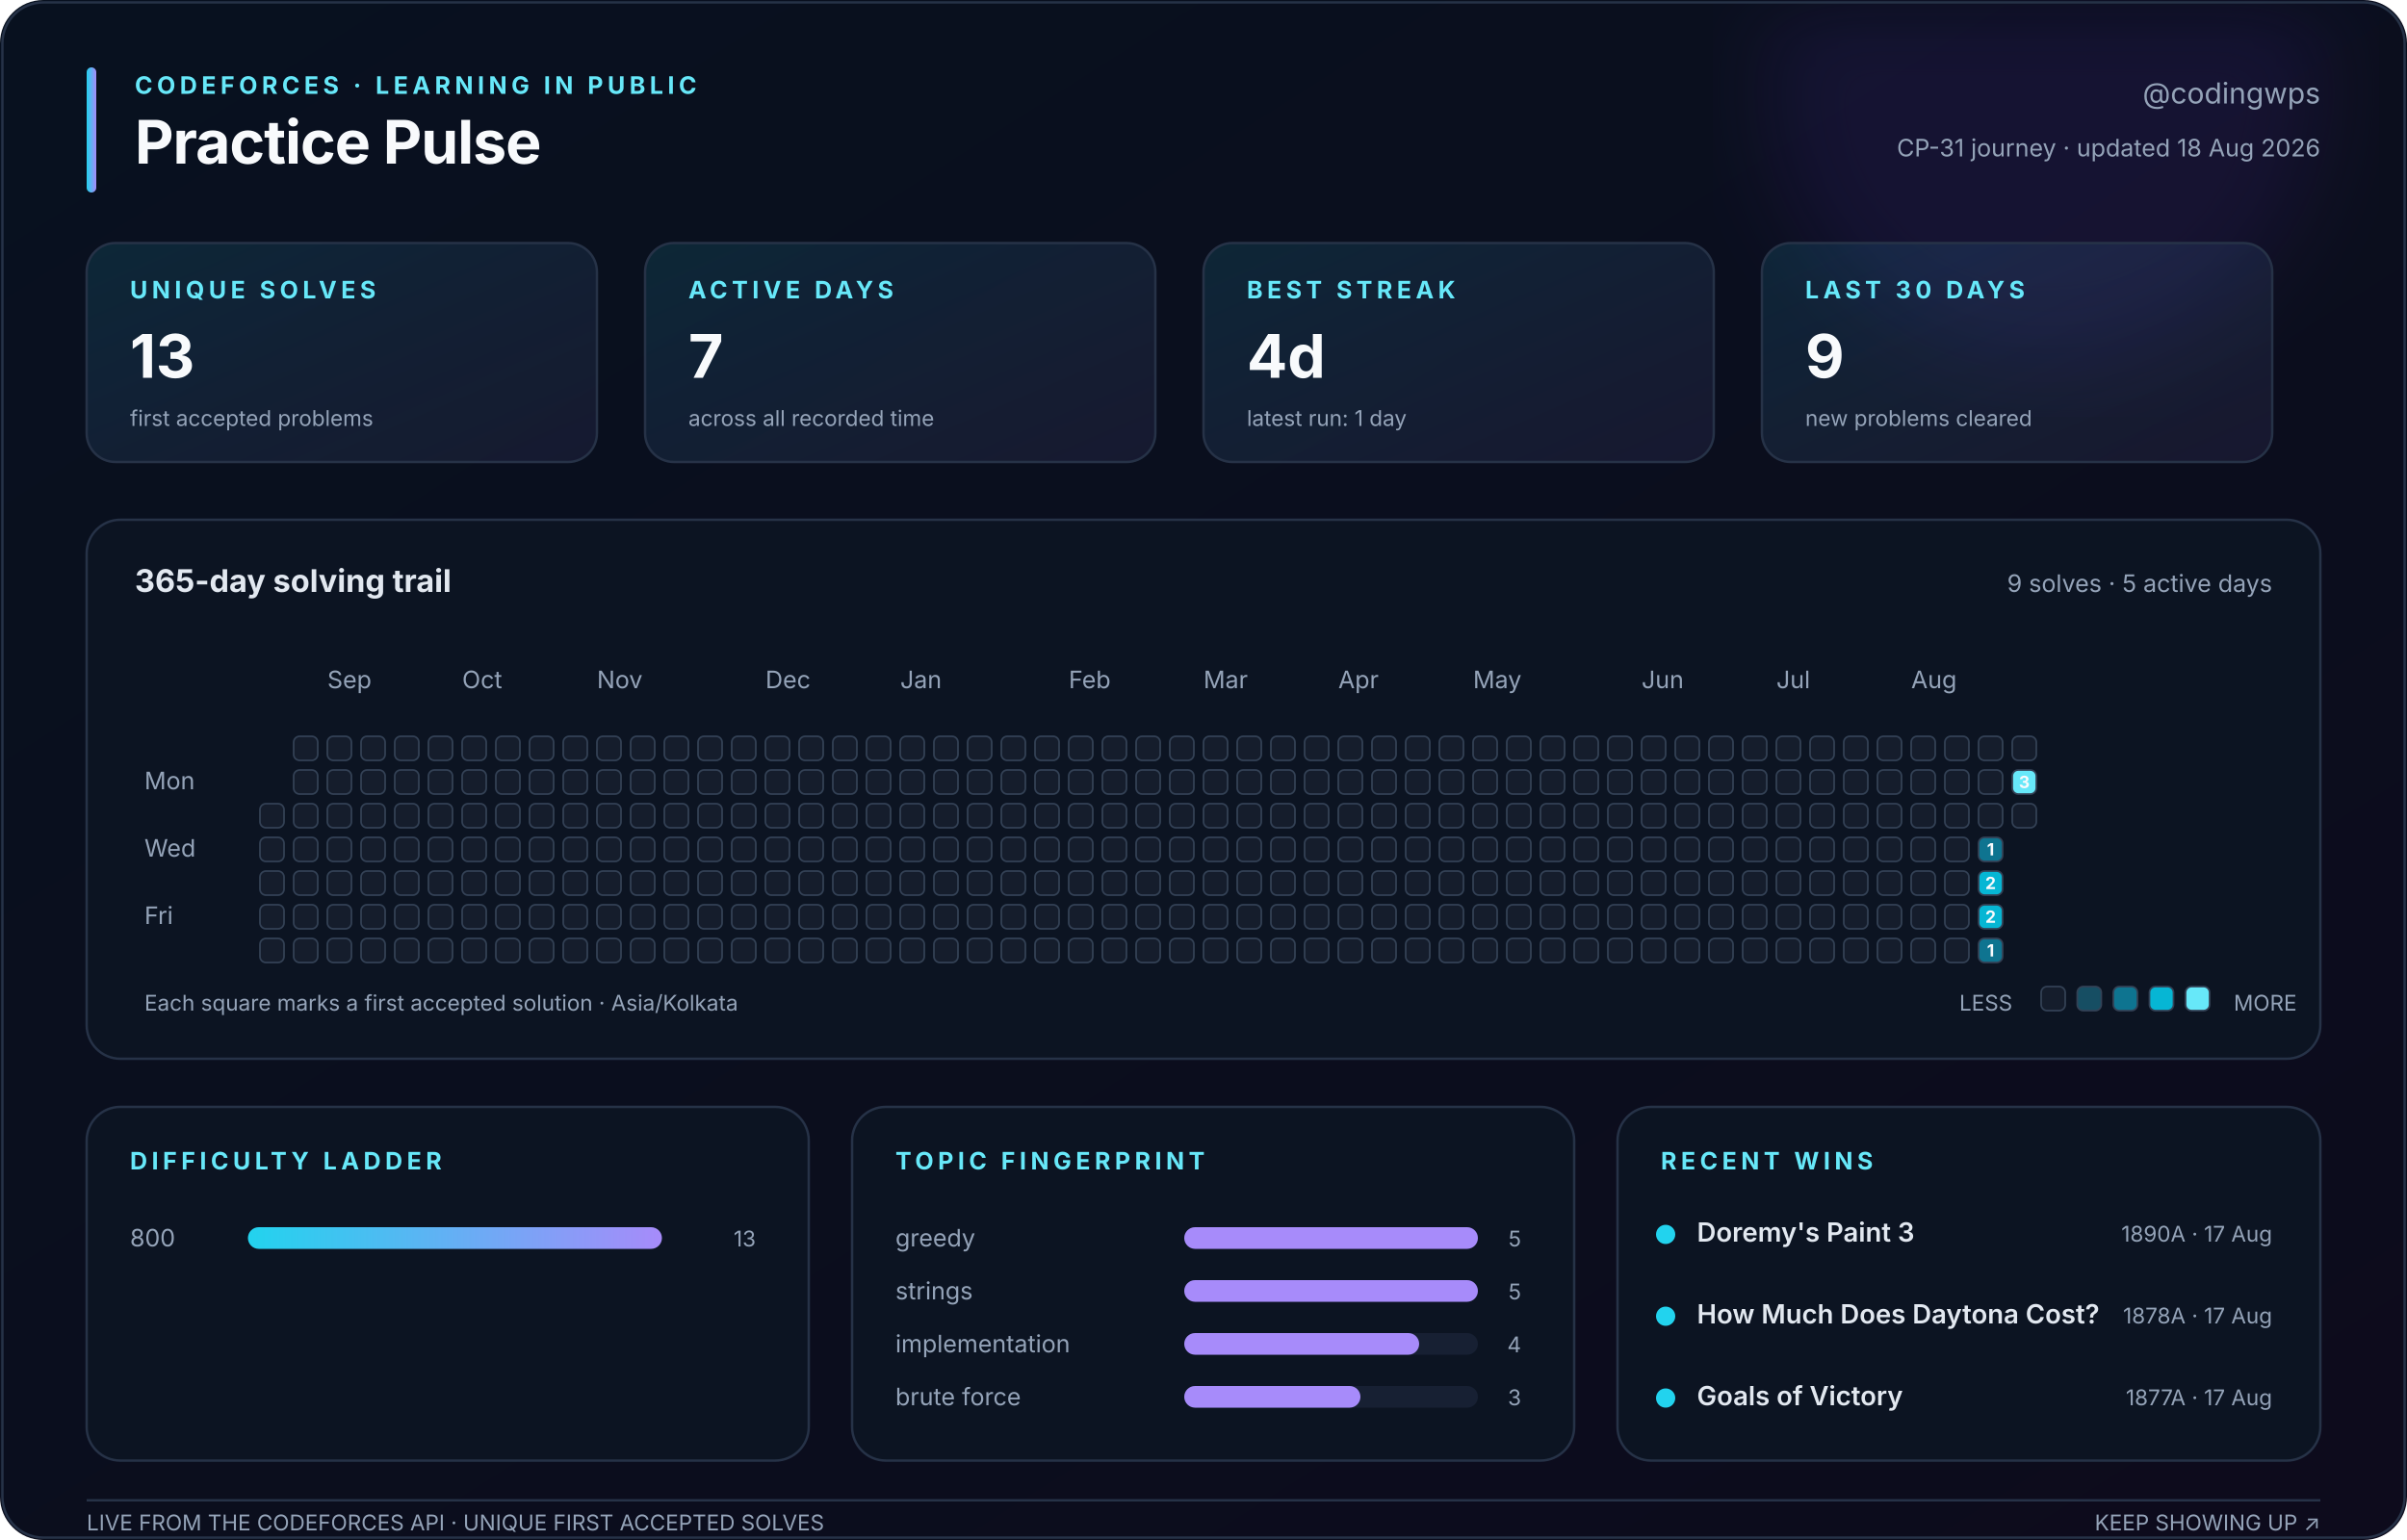
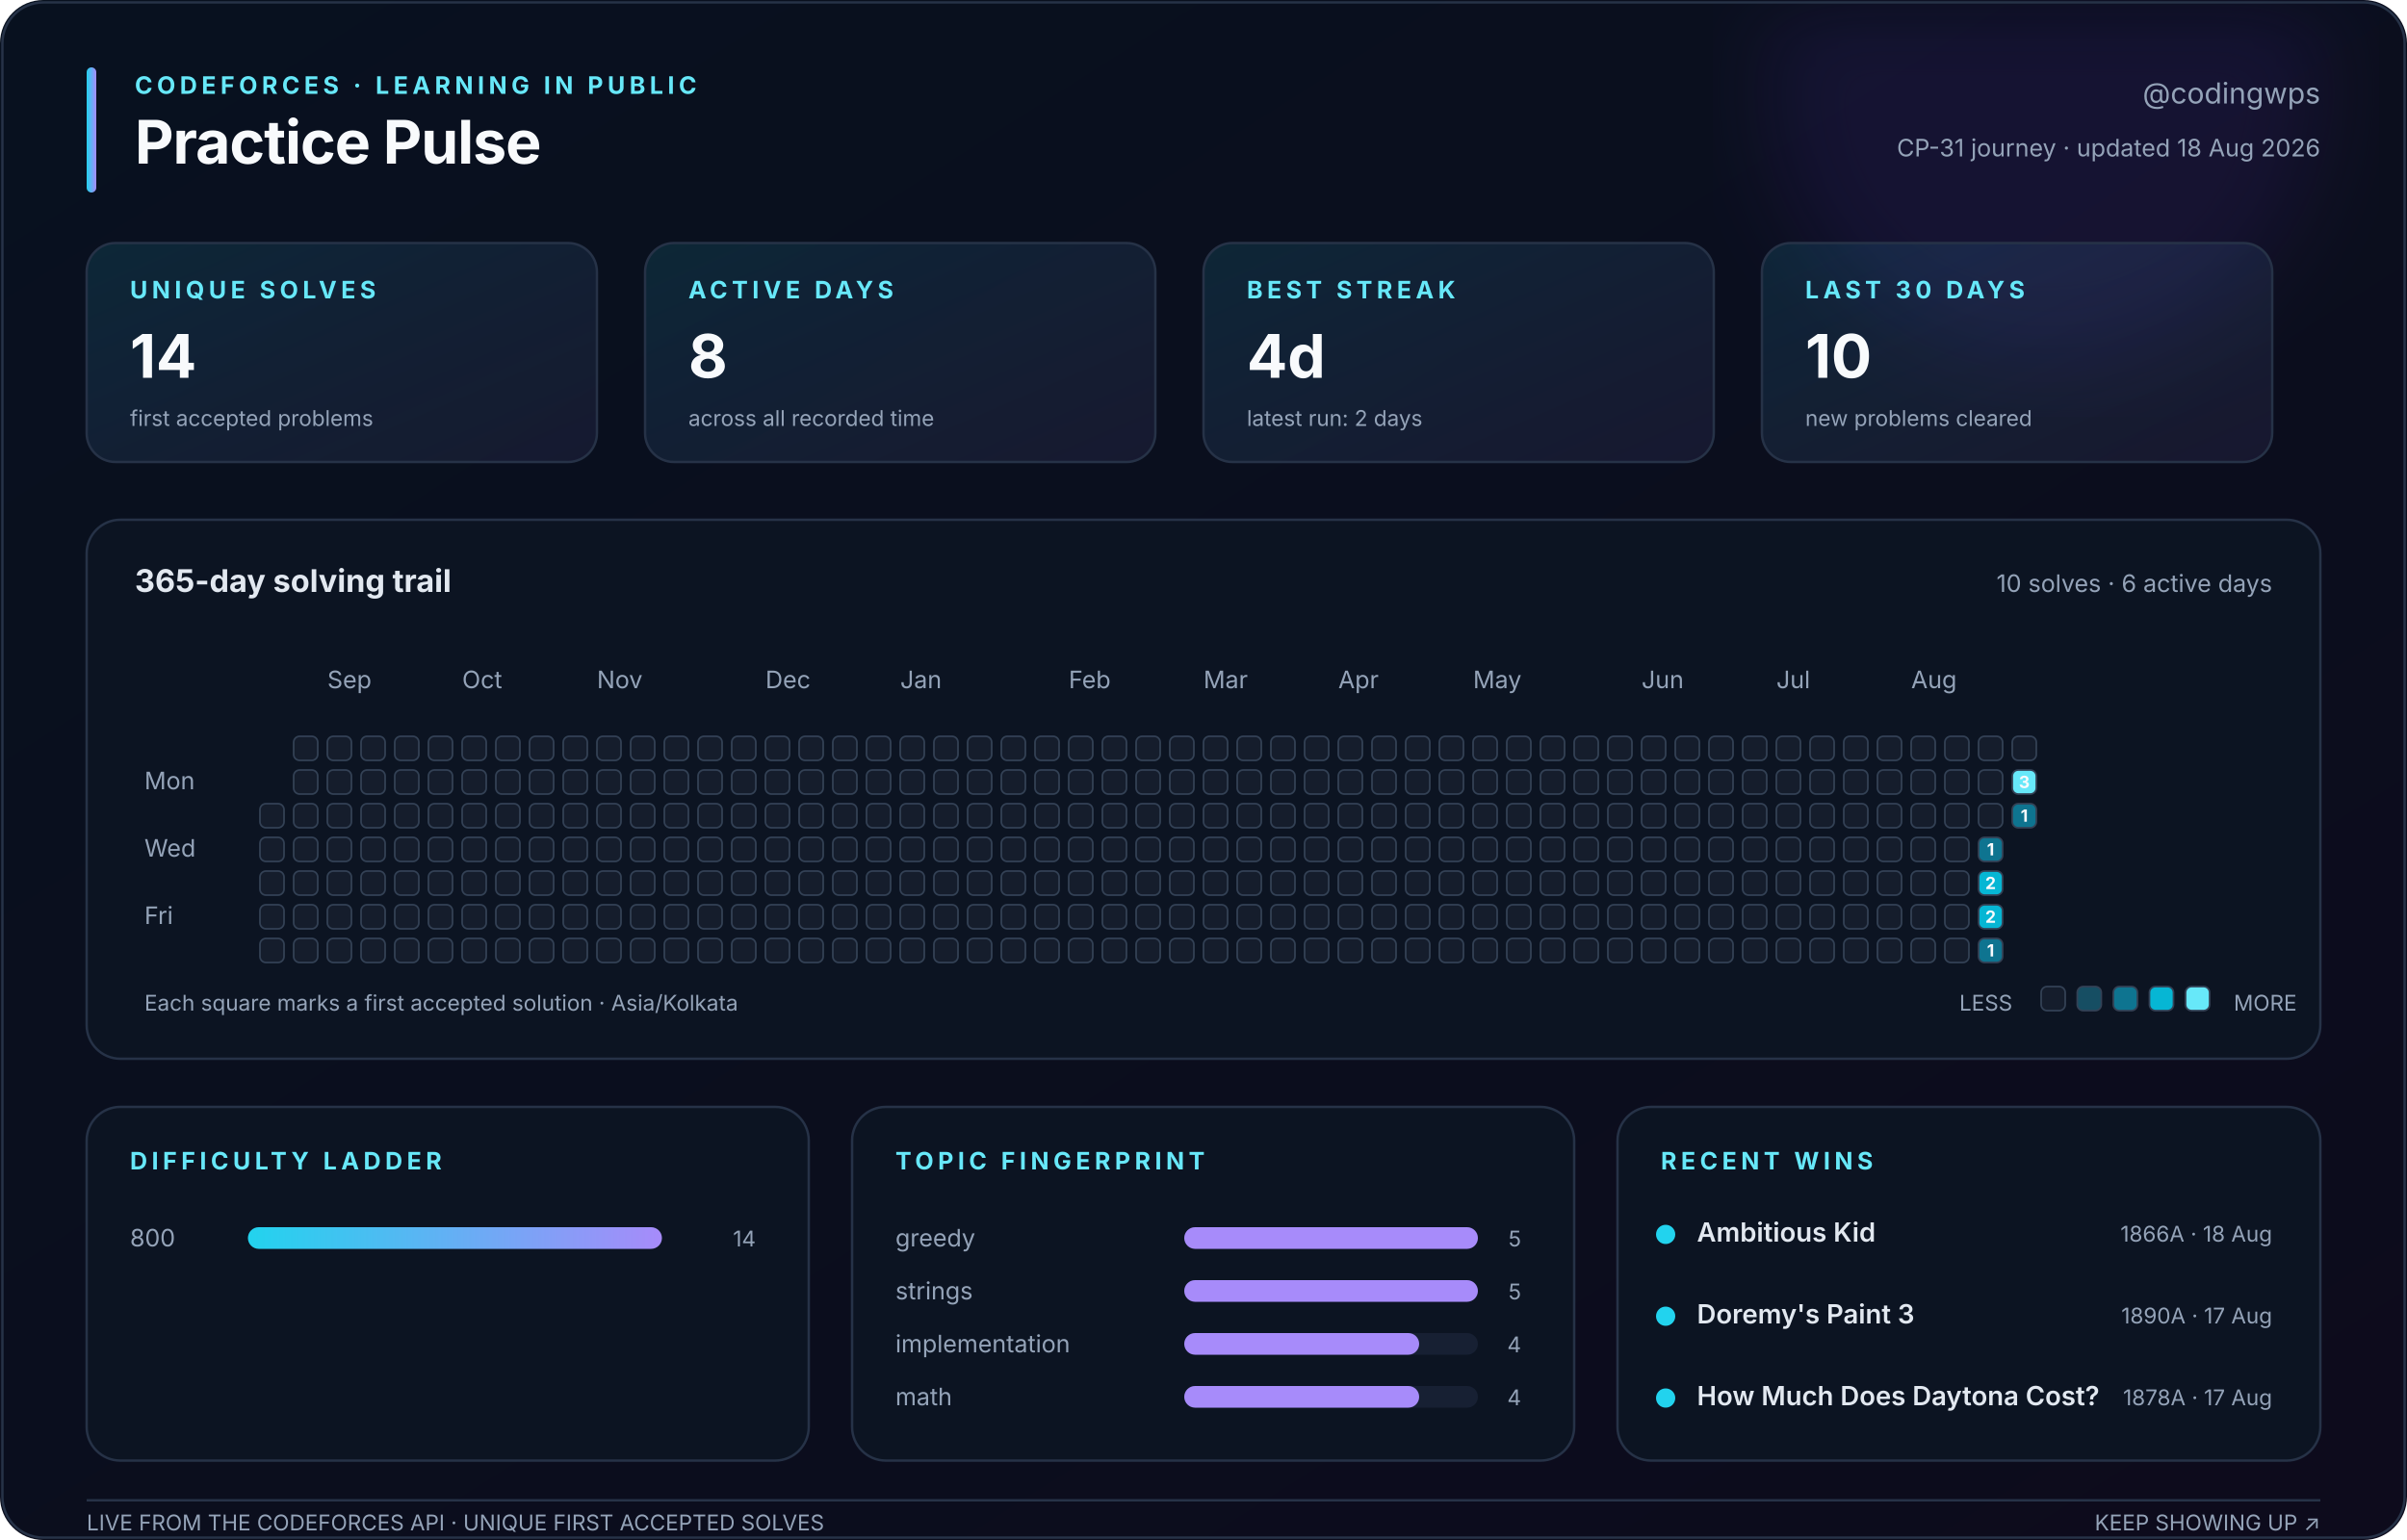
<svg xmlns="http://www.w3.org/2000/svg" width="1000" height="640" viewBox="0 0 1000 640" role="img" aria-labelledby="title description">
  <defs>
    <linearGradient id="canvas" x1="0" y1="0" x2="1" y2="1">
      <stop stop-color="#08111f" />
      <stop offset="1" stop-color="#0d0b1c" />
    </linearGradient>
    <linearGradient id="accent" x1="0" y1="0" x2="1" y2="0">
      <stop stop-color="#22d3ee" />
      <stop offset="1" stop-color="#a78bfa" />
    </linearGradient>
    <linearGradient id="soft" x1="0" y1="0" x2="1" y2="1">
      <stop stop-color="#22d3ee" stop-opacity=".12" />
      <stop offset="1" stop-color="#a78bfa" stop-opacity=".08" />
    </linearGradient>
    <filter id="glow">
      <feGaussianBlur stdDeviation="18" />
    </filter>
  </defs>
  <style>
    text { font-family: Inter, ui-sans-serif, -apple-system, BlinkMacSystemFont, 'Segoe UI', sans-serif; fill: #94a3b8; }
    .title { fill: #f8fafc; font-size: 25px; font-weight: 750; letter-spacing: -.4px; }
    .eyebrow { fill: #67e8f9; font-size: 10px; font-weight: 700; letter-spacing: 1.8px; }
    .subtitle { font-size: 12px; } .label { font-size: 10px; } .tiny { font-size: 9px; }
    .value { fill: #f8fafc; font-size: 25px; font-weight: 750; }
    .section { fill: #e2e8f0; font-size: 13px; font-weight: 650; }
    .strong { fill: #e2e8f0; font-size: 11px; font-weight: 600; }
    .panel { fill: #0c1422; stroke: #263247; stroke-width: 1; }
    .card { fill: url(#soft); stroke: #263247; stroke-width: 1; }
    .cell { stroke: #334155; stroke-width: .7; } .padding { fill: transparent; stroke: none; }
    .cell-count { fill: #f8fafc; font-size: 7px; font-weight: 750; pointer-events: none; }
  </style>
  <rect width="1000" height="640" rx="18" fill="url(#canvas)" />
  <circle cx="850" cy="35" r="115" fill="#7c3aed" opacity=".10" filter="url(#glow)" />
  <rect x="1" y="1" width="998" height="638" rx="17" fill="none" stroke="#263247" />
  <rect x="36" y="28" width="4" height="52" rx="2" fill="url(#accent)" />
  <text class="eyebrow" x="56" y="39">CODEFORCES · LEARNING IN PUBLIC</text>
  <text class="title" x="56" y="68">Practice Pulse</text>
  <text class="subtitle" x="964" y="43" text-anchor="end">@codingwps</text>
  <text class="label" x="964" y="65" text-anchor="end">CP-31 journey · updated 18 Aug 2026</text>
  <rect class="card" x="36" y="101" width="212" height="91" rx="12" />
  <text class="eyebrow" x="54" y="124">UNIQUE SOLVES</text>
-   <text class="value" x="54" y="157">13</text>
+   <text class="value" x="54" y="157">14</text>
  <text class="tiny" x="54" y="177">first accepted problems</text>
  <rect class="card" x="268" y="101" width="212" height="91" rx="12" />
  <text class="eyebrow" x="286" y="124">ACTIVE DAYS</text>
-   <text class="value" x="286" y="157">7</text>
+   <text class="value" x="286" y="157">8</text>
  <text class="tiny" x="286" y="177">across all recorded time</text>
  <rect class="card" x="500" y="101" width="212" height="91" rx="12" />
  <text class="eyebrow" x="518" y="124">BEST STREAK</text>
  <text class="value" x="518" y="157">4d</text>
-   <text class="tiny" x="518" y="177">latest run: 1 day</text>
+   <text class="tiny" x="518" y="177">latest run: 2 days</text>
  <rect class="card" x="732" y="101" width="212" height="91" rx="12" />
  <text class="eyebrow" x="750" y="124">LAST 30 DAYS</text>
-   <text class="value" x="750" y="157">9</text>
+   <text class="value" x="750" y="157">10</text>
  <text class="tiny" x="750" y="177">new problems cleared</text>
  <rect class="panel" x="36" y="216" width="928" height="224" rx="14" />
  <text class="section" x="56" y="246">365-day solving trail</text>
-   <text class="label" x="944" y="246" text-anchor="end">9 solves · 5 active days</text>
+   <text class="label" x="944" y="246" text-anchor="end">10 solves · 6 active days</text>
  <text class="label" x="136" y="286">Sep</text>
  <text class="label" x="192" y="286">Oct</text>
  <text class="label" x="248" y="286">Nov</text>
  <text class="label" x="318" y="286">Dec</text>
  <text class="label" x="374" y="286">Jan</text>
  <text class="label" x="444" y="286">Feb</text>
  <text class="label" x="500" y="286">Mar</text>
  <text class="label" x="556" y="286">Apr</text>
  <text class="label" x="612" y="286">May</text>
  <text class="label" x="682" y="286">Jun</text>
  <text class="label" x="738" y="286">Jul</text>
  <text class="label" x="794" y="286">Aug</text>
  <text class="label" x="60" y="328">Mon</text>
  <text class="label" x="60" y="356">Wed</text>
  <text class="label" x="60" y="384">Fri</text>
  <rect class="padding" x="108" y="306" width="10" height="10" rx="2.5" fill="#151d2c" />
  <rect class="padding" x="108" y="320" width="10" height="10" rx="2.5" fill="#151d2c" />
  <rect class="cell" x="108" y="334" width="10" height="10" rx="2.5" fill="#151d2c" />
  <rect class="cell" x="108" y="348" width="10" height="10" rx="2.5" fill="#151d2c" />
  <rect class="cell" x="108" y="362" width="10" height="10" rx="2.5" fill="#151d2c" />
  <rect class="cell" x="108" y="376" width="10" height="10" rx="2.5" fill="#151d2c" />
  <rect class="cell" x="108" y="390" width="10" height="10" rx="2.5" fill="#151d2c" />
  <rect class="cell" x="122" y="306" width="10" height="10" rx="2.5" fill="#151d2c" />
  <rect class="cell" x="122" y="320" width="10" height="10" rx="2.5" fill="#151d2c" />
  <rect class="cell" x="122" y="334" width="10" height="10" rx="2.5" fill="#151d2c" />
  <rect class="cell" x="122" y="348" width="10" height="10" rx="2.5" fill="#151d2c" />
  <rect class="cell" x="122" y="362" width="10" height="10" rx="2.5" fill="#151d2c" />
  <rect class="cell" x="122" y="376" width="10" height="10" rx="2.5" fill="#151d2c" />
  <rect class="cell" x="122" y="390" width="10" height="10" rx="2.5" fill="#151d2c" />
  <rect class="cell" x="136" y="306" width="10" height="10" rx="2.5" fill="#151d2c" />
  <rect class="cell" x="136" y="320" width="10" height="10" rx="2.5" fill="#151d2c" />
  <rect class="cell" x="136" y="334" width="10" height="10" rx="2.5" fill="#151d2c" />
  <rect class="cell" x="136" y="348" width="10" height="10" rx="2.5" fill="#151d2c" />
  <rect class="cell" x="136" y="362" width="10" height="10" rx="2.5" fill="#151d2c" />
  <rect class="cell" x="136" y="376" width="10" height="10" rx="2.5" fill="#151d2c" />
  <rect class="cell" x="136" y="390" width="10" height="10" rx="2.5" fill="#151d2c" />
  <rect class="cell" x="150" y="306" width="10" height="10" rx="2.5" fill="#151d2c" />
  <rect class="cell" x="150" y="320" width="10" height="10" rx="2.5" fill="#151d2c" />
  <rect class="cell" x="150" y="334" width="10" height="10" rx="2.5" fill="#151d2c" />
  <rect class="cell" x="150" y="348" width="10" height="10" rx="2.5" fill="#151d2c" />
  <rect class="cell" x="150" y="362" width="10" height="10" rx="2.5" fill="#151d2c" />
  <rect class="cell" x="150" y="376" width="10" height="10" rx="2.5" fill="#151d2c" />
  <rect class="cell" x="150" y="390" width="10" height="10" rx="2.5" fill="#151d2c" />
  <rect class="cell" x="164" y="306" width="10" height="10" rx="2.5" fill="#151d2c" />
  <rect class="cell" x="164" y="320" width="10" height="10" rx="2.5" fill="#151d2c" />
  <rect class="cell" x="164" y="334" width="10" height="10" rx="2.5" fill="#151d2c" />
  <rect class="cell" x="164" y="348" width="10" height="10" rx="2.5" fill="#151d2c" />
  <rect class="cell" x="164" y="362" width="10" height="10" rx="2.5" fill="#151d2c" />
  <rect class="cell" x="164" y="376" width="10" height="10" rx="2.5" fill="#151d2c" />
  <rect class="cell" x="164" y="390" width="10" height="10" rx="2.5" fill="#151d2c" />
  <rect class="cell" x="178" y="306" width="10" height="10" rx="2.5" fill="#151d2c" />
  <rect class="cell" x="178" y="320" width="10" height="10" rx="2.5" fill="#151d2c" />
  <rect class="cell" x="178" y="334" width="10" height="10" rx="2.5" fill="#151d2c" />
  <rect class="cell" x="178" y="348" width="10" height="10" rx="2.5" fill="#151d2c" />
  <rect class="cell" x="178" y="362" width="10" height="10" rx="2.5" fill="#151d2c" />
  <rect class="cell" x="178" y="376" width="10" height="10" rx="2.5" fill="#151d2c" />
  <rect class="cell" x="178" y="390" width="10" height="10" rx="2.5" fill="#151d2c" />
  <rect class="cell" x="192" y="306" width="10" height="10" rx="2.5" fill="#151d2c" />
  <rect class="cell" x="192" y="320" width="10" height="10" rx="2.5" fill="#151d2c" />
  <rect class="cell" x="192" y="334" width="10" height="10" rx="2.5" fill="#151d2c" />
  <rect class="cell" x="192" y="348" width="10" height="10" rx="2.5" fill="#151d2c" />
  <rect class="cell" x="192" y="362" width="10" height="10" rx="2.5" fill="#151d2c" />
  <rect class="cell" x="192" y="376" width="10" height="10" rx="2.5" fill="#151d2c" />
  <rect class="cell" x="192" y="390" width="10" height="10" rx="2.5" fill="#151d2c" />
  <rect class="cell" x="206" y="306" width="10" height="10" rx="2.5" fill="#151d2c" />
  <rect class="cell" x="206" y="320" width="10" height="10" rx="2.5" fill="#151d2c" />
  <rect class="cell" x="206" y="334" width="10" height="10" rx="2.5" fill="#151d2c" />
  <rect class="cell" x="206" y="348" width="10" height="10" rx="2.5" fill="#151d2c" />
  <rect class="cell" x="206" y="362" width="10" height="10" rx="2.5" fill="#151d2c" />
  <rect class="cell" x="206" y="376" width="10" height="10" rx="2.5" fill="#151d2c" />
  <rect class="cell" x="206" y="390" width="10" height="10" rx="2.5" fill="#151d2c" />
  <rect class="cell" x="220" y="306" width="10" height="10" rx="2.5" fill="#151d2c" />
  <rect class="cell" x="220" y="320" width="10" height="10" rx="2.5" fill="#151d2c" />
  <rect class="cell" x="220" y="334" width="10" height="10" rx="2.5" fill="#151d2c" />
  <rect class="cell" x="220" y="348" width="10" height="10" rx="2.5" fill="#151d2c" />
  <rect class="cell" x="220" y="362" width="10" height="10" rx="2.5" fill="#151d2c" />
  <rect class="cell" x="220" y="376" width="10" height="10" rx="2.5" fill="#151d2c" />
  <rect class="cell" x="220" y="390" width="10" height="10" rx="2.5" fill="#151d2c" />
  <rect class="cell" x="234" y="306" width="10" height="10" rx="2.5" fill="#151d2c" />
  <rect class="cell" x="234" y="320" width="10" height="10" rx="2.5" fill="#151d2c" />
  <rect class="cell" x="234" y="334" width="10" height="10" rx="2.5" fill="#151d2c" />
  <rect class="cell" x="234" y="348" width="10" height="10" rx="2.5" fill="#151d2c" />
  <rect class="cell" x="234" y="362" width="10" height="10" rx="2.5" fill="#151d2c" />
  <rect class="cell" x="234" y="376" width="10" height="10" rx="2.5" fill="#151d2c" />
  <rect class="cell" x="234" y="390" width="10" height="10" rx="2.5" fill="#151d2c" />
  <rect class="cell" x="248" y="306" width="10" height="10" rx="2.5" fill="#151d2c" />
  <rect class="cell" x="248" y="320" width="10" height="10" rx="2.5" fill="#151d2c" />
  <rect class="cell" x="248" y="334" width="10" height="10" rx="2.5" fill="#151d2c" />
  <rect class="cell" x="248" y="348" width="10" height="10" rx="2.5" fill="#151d2c" />
  <rect class="cell" x="248" y="362" width="10" height="10" rx="2.5" fill="#151d2c" />
  <rect class="cell" x="248" y="376" width="10" height="10" rx="2.5" fill="#151d2c" />
  <rect class="cell" x="248" y="390" width="10" height="10" rx="2.5" fill="#151d2c" />
  <rect class="cell" x="262" y="306" width="10" height="10" rx="2.5" fill="#151d2c" />
  <rect class="cell" x="262" y="320" width="10" height="10" rx="2.5" fill="#151d2c" />
  <rect class="cell" x="262" y="334" width="10" height="10" rx="2.5" fill="#151d2c" />
  <rect class="cell" x="262" y="348" width="10" height="10" rx="2.5" fill="#151d2c" />
  <rect class="cell" x="262" y="362" width="10" height="10" rx="2.5" fill="#151d2c" />
  <rect class="cell" x="262" y="376" width="10" height="10" rx="2.5" fill="#151d2c" />
  <rect class="cell" x="262" y="390" width="10" height="10" rx="2.5" fill="#151d2c" />
  <rect class="cell" x="276" y="306" width="10" height="10" rx="2.5" fill="#151d2c" />
  <rect class="cell" x="276" y="320" width="10" height="10" rx="2.5" fill="#151d2c" />
  <rect class="cell" x="276" y="334" width="10" height="10" rx="2.5" fill="#151d2c" />
  <rect class="cell" x="276" y="348" width="10" height="10" rx="2.5" fill="#151d2c" />
  <rect class="cell" x="276" y="362" width="10" height="10" rx="2.5" fill="#151d2c" />
  <rect class="cell" x="276" y="376" width="10" height="10" rx="2.5" fill="#151d2c" />
  <rect class="cell" x="276" y="390" width="10" height="10" rx="2.5" fill="#151d2c" />
  <rect class="cell" x="290" y="306" width="10" height="10" rx="2.5" fill="#151d2c" />
  <rect class="cell" x="290" y="320" width="10" height="10" rx="2.5" fill="#151d2c" />
  <rect class="cell" x="290" y="334" width="10" height="10" rx="2.5" fill="#151d2c" />
  <rect class="cell" x="290" y="348" width="10" height="10" rx="2.5" fill="#151d2c" />
  <rect class="cell" x="290" y="362" width="10" height="10" rx="2.5" fill="#151d2c" />
  <rect class="cell" x="290" y="376" width="10" height="10" rx="2.5" fill="#151d2c" />
  <rect class="cell" x="290" y="390" width="10" height="10" rx="2.5" fill="#151d2c" />
  <rect class="cell" x="304" y="306" width="10" height="10" rx="2.5" fill="#151d2c" />
  <rect class="cell" x="304" y="320" width="10" height="10" rx="2.5" fill="#151d2c" />
  <rect class="cell" x="304" y="334" width="10" height="10" rx="2.5" fill="#151d2c" />
  <rect class="cell" x="304" y="348" width="10" height="10" rx="2.5" fill="#151d2c" />
  <rect class="cell" x="304" y="362" width="10" height="10" rx="2.5" fill="#151d2c" />
  <rect class="cell" x="304" y="376" width="10" height="10" rx="2.5" fill="#151d2c" />
  <rect class="cell" x="304" y="390" width="10" height="10" rx="2.5" fill="#151d2c" />
  <rect class="cell" x="318" y="306" width="10" height="10" rx="2.5" fill="#151d2c" />
  <rect class="cell" x="318" y="320" width="10" height="10" rx="2.5" fill="#151d2c" />
  <rect class="cell" x="318" y="334" width="10" height="10" rx="2.5" fill="#151d2c" />
  <rect class="cell" x="318" y="348" width="10" height="10" rx="2.5" fill="#151d2c" />
  <rect class="cell" x="318" y="362" width="10" height="10" rx="2.5" fill="#151d2c" />
  <rect class="cell" x="318" y="376" width="10" height="10" rx="2.5" fill="#151d2c" />
  <rect class="cell" x="318" y="390" width="10" height="10" rx="2.5" fill="#151d2c" />
  <rect class="cell" x="332" y="306" width="10" height="10" rx="2.5" fill="#151d2c" />
  <rect class="cell" x="332" y="320" width="10" height="10" rx="2.5" fill="#151d2c" />
  <rect class="cell" x="332" y="334" width="10" height="10" rx="2.5" fill="#151d2c" />
  <rect class="cell" x="332" y="348" width="10" height="10" rx="2.5" fill="#151d2c" />
  <rect class="cell" x="332" y="362" width="10" height="10" rx="2.5" fill="#151d2c" />
  <rect class="cell" x="332" y="376" width="10" height="10" rx="2.5" fill="#151d2c" />
  <rect class="cell" x="332" y="390" width="10" height="10" rx="2.5" fill="#151d2c" />
  <rect class="cell" x="346" y="306" width="10" height="10" rx="2.5" fill="#151d2c" />
  <rect class="cell" x="346" y="320" width="10" height="10" rx="2.5" fill="#151d2c" />
  <rect class="cell" x="346" y="334" width="10" height="10" rx="2.5" fill="#151d2c" />
  <rect class="cell" x="346" y="348" width="10" height="10" rx="2.5" fill="#151d2c" />
  <rect class="cell" x="346" y="362" width="10" height="10" rx="2.5" fill="#151d2c" />
  <rect class="cell" x="346" y="376" width="10" height="10" rx="2.5" fill="#151d2c" />
  <rect class="cell" x="346" y="390" width="10" height="10" rx="2.5" fill="#151d2c" />
  <rect class="cell" x="360" y="306" width="10" height="10" rx="2.5" fill="#151d2c" />
  <rect class="cell" x="360" y="320" width="10" height="10" rx="2.5" fill="#151d2c" />
  <rect class="cell" x="360" y="334" width="10" height="10" rx="2.5" fill="#151d2c" />
  <rect class="cell" x="360" y="348" width="10" height="10" rx="2.5" fill="#151d2c" />
  <rect class="cell" x="360" y="362" width="10" height="10" rx="2.5" fill="#151d2c" />
  <rect class="cell" x="360" y="376" width="10" height="10" rx="2.5" fill="#151d2c" />
  <rect class="cell" x="360" y="390" width="10" height="10" rx="2.5" fill="#151d2c" />
  <rect class="cell" x="374" y="306" width="10" height="10" rx="2.5" fill="#151d2c" />
  <rect class="cell" x="374" y="320" width="10" height="10" rx="2.5" fill="#151d2c" />
  <rect class="cell" x="374" y="334" width="10" height="10" rx="2.5" fill="#151d2c" />
  <rect class="cell" x="374" y="348" width="10" height="10" rx="2.5" fill="#151d2c" />
  <rect class="cell" x="374" y="362" width="10" height="10" rx="2.5" fill="#151d2c" />
  <rect class="cell" x="374" y="376" width="10" height="10" rx="2.5" fill="#151d2c" />
  <rect class="cell" x="374" y="390" width="10" height="10" rx="2.5" fill="#151d2c" />
  <rect class="cell" x="388" y="306" width="10" height="10" rx="2.5" fill="#151d2c" />
  <rect class="cell" x="388" y="320" width="10" height="10" rx="2.5" fill="#151d2c" />
  <rect class="cell" x="388" y="334" width="10" height="10" rx="2.5" fill="#151d2c" />
  <rect class="cell" x="388" y="348" width="10" height="10" rx="2.5" fill="#151d2c" />
  <rect class="cell" x="388" y="362" width="10" height="10" rx="2.5" fill="#151d2c" />
  <rect class="cell" x="388" y="376" width="10" height="10" rx="2.5" fill="#151d2c" />
  <rect class="cell" x="388" y="390" width="10" height="10" rx="2.5" fill="#151d2c" />
  <rect class="cell" x="402" y="306" width="10" height="10" rx="2.5" fill="#151d2c" />
  <rect class="cell" x="402" y="320" width="10" height="10" rx="2.5" fill="#151d2c" />
  <rect class="cell" x="402" y="334" width="10" height="10" rx="2.5" fill="#151d2c" />
  <rect class="cell" x="402" y="348" width="10" height="10" rx="2.5" fill="#151d2c" />
  <rect class="cell" x="402" y="362" width="10" height="10" rx="2.5" fill="#151d2c" />
  <rect class="cell" x="402" y="376" width="10" height="10" rx="2.5" fill="#151d2c" />
  <rect class="cell" x="402" y="390" width="10" height="10" rx="2.5" fill="#151d2c" />
  <rect class="cell" x="416" y="306" width="10" height="10" rx="2.5" fill="#151d2c" />
  <rect class="cell" x="416" y="320" width="10" height="10" rx="2.5" fill="#151d2c" />
  <rect class="cell" x="416" y="334" width="10" height="10" rx="2.5" fill="#151d2c" />
  <rect class="cell" x="416" y="348" width="10" height="10" rx="2.5" fill="#151d2c" />
  <rect class="cell" x="416" y="362" width="10" height="10" rx="2.5" fill="#151d2c" />
  <rect class="cell" x="416" y="376" width="10" height="10" rx="2.5" fill="#151d2c" />
  <rect class="cell" x="416" y="390" width="10" height="10" rx="2.5" fill="#151d2c" />
  <rect class="cell" x="430" y="306" width="10" height="10" rx="2.5" fill="#151d2c" />
  <rect class="cell" x="430" y="320" width="10" height="10" rx="2.5" fill="#151d2c" />
  <rect class="cell" x="430" y="334" width="10" height="10" rx="2.5" fill="#151d2c" />
  <rect class="cell" x="430" y="348" width="10" height="10" rx="2.5" fill="#151d2c" />
  <rect class="cell" x="430" y="362" width="10" height="10" rx="2.5" fill="#151d2c" />
  <rect class="cell" x="430" y="376" width="10" height="10" rx="2.5" fill="#151d2c" />
  <rect class="cell" x="430" y="390" width="10" height="10" rx="2.5" fill="#151d2c" />
  <rect class="cell" x="444" y="306" width="10" height="10" rx="2.5" fill="#151d2c" />
  <rect class="cell" x="444" y="320" width="10" height="10" rx="2.5" fill="#151d2c" />
  <rect class="cell" x="444" y="334" width="10" height="10" rx="2.5" fill="#151d2c" />
  <rect class="cell" x="444" y="348" width="10" height="10" rx="2.5" fill="#151d2c" />
  <rect class="cell" x="444" y="362" width="10" height="10" rx="2.5" fill="#151d2c" />
  <rect class="cell" x="444" y="376" width="10" height="10" rx="2.5" fill="#151d2c" />
  <rect class="cell" x="444" y="390" width="10" height="10" rx="2.5" fill="#151d2c" />
  <rect class="cell" x="458" y="306" width="10" height="10" rx="2.5" fill="#151d2c" />
  <rect class="cell" x="458" y="320" width="10" height="10" rx="2.5" fill="#151d2c" />
  <rect class="cell" x="458" y="334" width="10" height="10" rx="2.5" fill="#151d2c" />
  <rect class="cell" x="458" y="348" width="10" height="10" rx="2.5" fill="#151d2c" />
  <rect class="cell" x="458" y="362" width="10" height="10" rx="2.5" fill="#151d2c" />
  <rect class="cell" x="458" y="376" width="10" height="10" rx="2.5" fill="#151d2c" />
  <rect class="cell" x="458" y="390" width="10" height="10" rx="2.5" fill="#151d2c" />
  <rect class="cell" x="472" y="306" width="10" height="10" rx="2.5" fill="#151d2c" />
  <rect class="cell" x="472" y="320" width="10" height="10" rx="2.5" fill="#151d2c" />
  <rect class="cell" x="472" y="334" width="10" height="10" rx="2.5" fill="#151d2c" />
  <rect class="cell" x="472" y="348" width="10" height="10" rx="2.5" fill="#151d2c" />
  <rect class="cell" x="472" y="362" width="10" height="10" rx="2.5" fill="#151d2c" />
  <rect class="cell" x="472" y="376" width="10" height="10" rx="2.5" fill="#151d2c" />
  <rect class="cell" x="472" y="390" width="10" height="10" rx="2.5" fill="#151d2c" />
  <rect class="cell" x="486" y="306" width="10" height="10" rx="2.5" fill="#151d2c" />
  <rect class="cell" x="486" y="320" width="10" height="10" rx="2.5" fill="#151d2c" />
  <rect class="cell" x="486" y="334" width="10" height="10" rx="2.5" fill="#151d2c" />
  <rect class="cell" x="486" y="348" width="10" height="10" rx="2.5" fill="#151d2c" />
  <rect class="cell" x="486" y="362" width="10" height="10" rx="2.5" fill="#151d2c" />
  <rect class="cell" x="486" y="376" width="10" height="10" rx="2.5" fill="#151d2c" />
  <rect class="cell" x="486" y="390" width="10" height="10" rx="2.5" fill="#151d2c" />
  <rect class="cell" x="500" y="306" width="10" height="10" rx="2.5" fill="#151d2c" />
  <rect class="cell" x="500" y="320" width="10" height="10" rx="2.5" fill="#151d2c" />
  <rect class="cell" x="500" y="334" width="10" height="10" rx="2.5" fill="#151d2c" />
  <rect class="cell" x="500" y="348" width="10" height="10" rx="2.5" fill="#151d2c" />
  <rect class="cell" x="500" y="362" width="10" height="10" rx="2.5" fill="#151d2c" />
  <rect class="cell" x="500" y="376" width="10" height="10" rx="2.5" fill="#151d2c" />
  <rect class="cell" x="500" y="390" width="10" height="10" rx="2.5" fill="#151d2c" />
  <rect class="cell" x="514" y="306" width="10" height="10" rx="2.5" fill="#151d2c" />
  <rect class="cell" x="514" y="320" width="10" height="10" rx="2.5" fill="#151d2c" />
  <rect class="cell" x="514" y="334" width="10" height="10" rx="2.5" fill="#151d2c" />
  <rect class="cell" x="514" y="348" width="10" height="10" rx="2.5" fill="#151d2c" />
  <rect class="cell" x="514" y="362" width="10" height="10" rx="2.5" fill="#151d2c" />
  <rect class="cell" x="514" y="376" width="10" height="10" rx="2.5" fill="#151d2c" />
  <rect class="cell" x="514" y="390" width="10" height="10" rx="2.5" fill="#151d2c" />
  <rect class="cell" x="528" y="306" width="10" height="10" rx="2.5" fill="#151d2c" />
  <rect class="cell" x="528" y="320" width="10" height="10" rx="2.5" fill="#151d2c" />
  <rect class="cell" x="528" y="334" width="10" height="10" rx="2.5" fill="#151d2c" />
  <rect class="cell" x="528" y="348" width="10" height="10" rx="2.5" fill="#151d2c" />
  <rect class="cell" x="528" y="362" width="10" height="10" rx="2.5" fill="#151d2c" />
  <rect class="cell" x="528" y="376" width="10" height="10" rx="2.5" fill="#151d2c" />
  <rect class="cell" x="528" y="390" width="10" height="10" rx="2.5" fill="#151d2c" />
  <rect class="cell" x="542" y="306" width="10" height="10" rx="2.5" fill="#151d2c" />
  <rect class="cell" x="542" y="320" width="10" height="10" rx="2.5" fill="#151d2c" />
  <rect class="cell" x="542" y="334" width="10" height="10" rx="2.5" fill="#151d2c" />
  <rect class="cell" x="542" y="348" width="10" height="10" rx="2.5" fill="#151d2c" />
  <rect class="cell" x="542" y="362" width="10" height="10" rx="2.5" fill="#151d2c" />
  <rect class="cell" x="542" y="376" width="10" height="10" rx="2.5" fill="#151d2c" />
  <rect class="cell" x="542" y="390" width="10" height="10" rx="2.5" fill="#151d2c" />
  <rect class="cell" x="556" y="306" width="10" height="10" rx="2.5" fill="#151d2c" />
  <rect class="cell" x="556" y="320" width="10" height="10" rx="2.5" fill="#151d2c" />
  <rect class="cell" x="556" y="334" width="10" height="10" rx="2.5" fill="#151d2c" />
  <rect class="cell" x="556" y="348" width="10" height="10" rx="2.5" fill="#151d2c" />
  <rect class="cell" x="556" y="362" width="10" height="10" rx="2.5" fill="#151d2c" />
  <rect class="cell" x="556" y="376" width="10" height="10" rx="2.5" fill="#151d2c" />
  <rect class="cell" x="556" y="390" width="10" height="10" rx="2.5" fill="#151d2c" />
  <rect class="cell" x="570" y="306" width="10" height="10" rx="2.5" fill="#151d2c" />
  <rect class="cell" x="570" y="320" width="10" height="10" rx="2.5" fill="#151d2c" />
  <rect class="cell" x="570" y="334" width="10" height="10" rx="2.5" fill="#151d2c" />
  <rect class="cell" x="570" y="348" width="10" height="10" rx="2.5" fill="#151d2c" />
  <rect class="cell" x="570" y="362" width="10" height="10" rx="2.5" fill="#151d2c" />
  <rect class="cell" x="570" y="376" width="10" height="10" rx="2.5" fill="#151d2c" />
  <rect class="cell" x="570" y="390" width="10" height="10" rx="2.5" fill="#151d2c" />
  <rect class="cell" x="584" y="306" width="10" height="10" rx="2.5" fill="#151d2c" />
  <rect class="cell" x="584" y="320" width="10" height="10" rx="2.5" fill="#151d2c" />
  <rect class="cell" x="584" y="334" width="10" height="10" rx="2.5" fill="#151d2c" />
  <rect class="cell" x="584" y="348" width="10" height="10" rx="2.5" fill="#151d2c" />
  <rect class="cell" x="584" y="362" width="10" height="10" rx="2.5" fill="#151d2c" />
  <rect class="cell" x="584" y="376" width="10" height="10" rx="2.5" fill="#151d2c" />
  <rect class="cell" x="584" y="390" width="10" height="10" rx="2.5" fill="#151d2c" />
  <rect class="cell" x="598" y="306" width="10" height="10" rx="2.5" fill="#151d2c" />
  <rect class="cell" x="598" y="320" width="10" height="10" rx="2.5" fill="#151d2c" />
  <rect class="cell" x="598" y="334" width="10" height="10" rx="2.5" fill="#151d2c" />
  <rect class="cell" x="598" y="348" width="10" height="10" rx="2.5" fill="#151d2c" />
  <rect class="cell" x="598" y="362" width="10" height="10" rx="2.5" fill="#151d2c" />
  <rect class="cell" x="598" y="376" width="10" height="10" rx="2.5" fill="#151d2c" />
  <rect class="cell" x="598" y="390" width="10" height="10" rx="2.5" fill="#151d2c" />
  <rect class="cell" x="612" y="306" width="10" height="10" rx="2.5" fill="#151d2c" />
  <rect class="cell" x="612" y="320" width="10" height="10" rx="2.5" fill="#151d2c" />
  <rect class="cell" x="612" y="334" width="10" height="10" rx="2.5" fill="#151d2c" />
  <rect class="cell" x="612" y="348" width="10" height="10" rx="2.5" fill="#151d2c" />
  <rect class="cell" x="612" y="362" width="10" height="10" rx="2.5" fill="#151d2c" />
  <rect class="cell" x="612" y="376" width="10" height="10" rx="2.5" fill="#151d2c" />
  <rect class="cell" x="612" y="390" width="10" height="10" rx="2.5" fill="#151d2c" />
  <rect class="cell" x="626" y="306" width="10" height="10" rx="2.5" fill="#151d2c" />
  <rect class="cell" x="626" y="320" width="10" height="10" rx="2.5" fill="#151d2c" />
  <rect class="cell" x="626" y="334" width="10" height="10" rx="2.5" fill="#151d2c" />
  <rect class="cell" x="626" y="348" width="10" height="10" rx="2.5" fill="#151d2c" />
  <rect class="cell" x="626" y="362" width="10" height="10" rx="2.5" fill="#151d2c" />
  <rect class="cell" x="626" y="376" width="10" height="10" rx="2.5" fill="#151d2c" />
  <rect class="cell" x="626" y="390" width="10" height="10" rx="2.5" fill="#151d2c" />
  <rect class="cell" x="640" y="306" width="10" height="10" rx="2.5" fill="#151d2c" />
  <rect class="cell" x="640" y="320" width="10" height="10" rx="2.5" fill="#151d2c" />
  <rect class="cell" x="640" y="334" width="10" height="10" rx="2.5" fill="#151d2c" />
  <rect class="cell" x="640" y="348" width="10" height="10" rx="2.5" fill="#151d2c" />
  <rect class="cell" x="640" y="362" width="10" height="10" rx="2.5" fill="#151d2c" />
  <rect class="cell" x="640" y="376" width="10" height="10" rx="2.5" fill="#151d2c" />
  <rect class="cell" x="640" y="390" width="10" height="10" rx="2.5" fill="#151d2c" />
  <rect class="cell" x="654" y="306" width="10" height="10" rx="2.5" fill="#151d2c" />
  <rect class="cell" x="654" y="320" width="10" height="10" rx="2.5" fill="#151d2c" />
  <rect class="cell" x="654" y="334" width="10" height="10" rx="2.5" fill="#151d2c" />
  <rect class="cell" x="654" y="348" width="10" height="10" rx="2.5" fill="#151d2c" />
  <rect class="cell" x="654" y="362" width="10" height="10" rx="2.5" fill="#151d2c" />
  <rect class="cell" x="654" y="376" width="10" height="10" rx="2.5" fill="#151d2c" />
  <rect class="cell" x="654" y="390" width="10" height="10" rx="2.5" fill="#151d2c" />
  <rect class="cell" x="668" y="306" width="10" height="10" rx="2.5" fill="#151d2c" />
  <rect class="cell" x="668" y="320" width="10" height="10" rx="2.5" fill="#151d2c" />
  <rect class="cell" x="668" y="334" width="10" height="10" rx="2.5" fill="#151d2c" />
  <rect class="cell" x="668" y="348" width="10" height="10" rx="2.5" fill="#151d2c" />
  <rect class="cell" x="668" y="362" width="10" height="10" rx="2.5" fill="#151d2c" />
  <rect class="cell" x="668" y="376" width="10" height="10" rx="2.5" fill="#151d2c" />
  <rect class="cell" x="668" y="390" width="10" height="10" rx="2.5" fill="#151d2c" />
  <rect class="cell" x="682" y="306" width="10" height="10" rx="2.5" fill="#151d2c" />
  <rect class="cell" x="682" y="320" width="10" height="10" rx="2.5" fill="#151d2c" />
  <rect class="cell" x="682" y="334" width="10" height="10" rx="2.5" fill="#151d2c" />
  <rect class="cell" x="682" y="348" width="10" height="10" rx="2.5" fill="#151d2c" />
  <rect class="cell" x="682" y="362" width="10" height="10" rx="2.5" fill="#151d2c" />
  <rect class="cell" x="682" y="376" width="10" height="10" rx="2.5" fill="#151d2c" />
  <rect class="cell" x="682" y="390" width="10" height="10" rx="2.5" fill="#151d2c" />
  <rect class="cell" x="696" y="306" width="10" height="10" rx="2.5" fill="#151d2c" />
  <rect class="cell" x="696" y="320" width="10" height="10" rx="2.5" fill="#151d2c" />
  <rect class="cell" x="696" y="334" width="10" height="10" rx="2.5" fill="#151d2c" />
  <rect class="cell" x="696" y="348" width="10" height="10" rx="2.5" fill="#151d2c" />
  <rect class="cell" x="696" y="362" width="10" height="10" rx="2.5" fill="#151d2c" />
  <rect class="cell" x="696" y="376" width="10" height="10" rx="2.5" fill="#151d2c" />
  <rect class="cell" x="696" y="390" width="10" height="10" rx="2.5" fill="#151d2c" />
  <rect class="cell" x="710" y="306" width="10" height="10" rx="2.5" fill="#151d2c" />
  <rect class="cell" x="710" y="320" width="10" height="10" rx="2.5" fill="#151d2c" />
  <rect class="cell" x="710" y="334" width="10" height="10" rx="2.5" fill="#151d2c" />
  <rect class="cell" x="710" y="348" width="10" height="10" rx="2.5" fill="#151d2c" />
  <rect class="cell" x="710" y="362" width="10" height="10" rx="2.5" fill="#151d2c" />
  <rect class="cell" x="710" y="376" width="10" height="10" rx="2.5" fill="#151d2c" />
  <rect class="cell" x="710" y="390" width="10" height="10" rx="2.5" fill="#151d2c" />
  <rect class="cell" x="724" y="306" width="10" height="10" rx="2.5" fill="#151d2c" />
  <rect class="cell" x="724" y="320" width="10" height="10" rx="2.5" fill="#151d2c" />
  <rect class="cell" x="724" y="334" width="10" height="10" rx="2.5" fill="#151d2c" />
  <rect class="cell" x="724" y="348" width="10" height="10" rx="2.5" fill="#151d2c" />
  <rect class="cell" x="724" y="362" width="10" height="10" rx="2.5" fill="#151d2c" />
  <rect class="cell" x="724" y="376" width="10" height="10" rx="2.5" fill="#151d2c" />
  <rect class="cell" x="724" y="390" width="10" height="10" rx="2.5" fill="#151d2c" />
  <rect class="cell" x="738" y="306" width="10" height="10" rx="2.5" fill="#151d2c" />
  <rect class="cell" x="738" y="320" width="10" height="10" rx="2.5" fill="#151d2c" />
  <rect class="cell" x="738" y="334" width="10" height="10" rx="2.5" fill="#151d2c" />
  <rect class="cell" x="738" y="348" width="10" height="10" rx="2.5" fill="#151d2c" />
  <rect class="cell" x="738" y="362" width="10" height="10" rx="2.5" fill="#151d2c" />
  <rect class="cell" x="738" y="376" width="10" height="10" rx="2.5" fill="#151d2c" />
  <rect class="cell" x="738" y="390" width="10" height="10" rx="2.5" fill="#151d2c" />
  <rect class="cell" x="752" y="306" width="10" height="10" rx="2.5" fill="#151d2c" />
  <rect class="cell" x="752" y="320" width="10" height="10" rx="2.5" fill="#151d2c" />
  <rect class="cell" x="752" y="334" width="10" height="10" rx="2.5" fill="#151d2c" />
  <rect class="cell" x="752" y="348" width="10" height="10" rx="2.5" fill="#151d2c" />
  <rect class="cell" x="752" y="362" width="10" height="10" rx="2.5" fill="#151d2c" />
  <rect class="cell" x="752" y="376" width="10" height="10" rx="2.5" fill="#151d2c" />
  <rect class="cell" x="752" y="390" width="10" height="10" rx="2.5" fill="#151d2c" />
  <rect class="cell" x="766" y="306" width="10" height="10" rx="2.5" fill="#151d2c" />
  <rect class="cell" x="766" y="320" width="10" height="10" rx="2.5" fill="#151d2c" />
  <rect class="cell" x="766" y="334" width="10" height="10" rx="2.5" fill="#151d2c" />
  <rect class="cell" x="766" y="348" width="10" height="10" rx="2.5" fill="#151d2c" />
  <rect class="cell" x="766" y="362" width="10" height="10" rx="2.5" fill="#151d2c" />
  <rect class="cell" x="766" y="376" width="10" height="10" rx="2.5" fill="#151d2c" />
  <rect class="cell" x="766" y="390" width="10" height="10" rx="2.5" fill="#151d2c" />
  <rect class="cell" x="780" y="306" width="10" height="10" rx="2.5" fill="#151d2c" />
  <rect class="cell" x="780" y="320" width="10" height="10" rx="2.5" fill="#151d2c" />
  <rect class="cell" x="780" y="334" width="10" height="10" rx="2.5" fill="#151d2c" />
  <rect class="cell" x="780" y="348" width="10" height="10" rx="2.5" fill="#151d2c" />
  <rect class="cell" x="780" y="362" width="10" height="10" rx="2.5" fill="#151d2c" />
  <rect class="cell" x="780" y="376" width="10" height="10" rx="2.5" fill="#151d2c" />
  <rect class="cell" x="780" y="390" width="10" height="10" rx="2.5" fill="#151d2c" />
  <rect class="cell" x="794" y="306" width="10" height="10" rx="2.5" fill="#151d2c" />
  <rect class="cell" x="794" y="320" width="10" height="10" rx="2.5" fill="#151d2c" />
  <rect class="cell" x="794" y="334" width="10" height="10" rx="2.5" fill="#151d2c" />
  <rect class="cell" x="794" y="348" width="10" height="10" rx="2.5" fill="#151d2c" />
  <rect class="cell" x="794" y="362" width="10" height="10" rx="2.5" fill="#151d2c" />
  <rect class="cell" x="794" y="376" width="10" height="10" rx="2.5" fill="#151d2c" />
  <rect class="cell" x="794" y="390" width="10" height="10" rx="2.5" fill="#151d2c" />
  <rect class="cell" x="808" y="306" width="10" height="10" rx="2.5" fill="#151d2c" />
  <rect class="cell" x="808" y="320" width="10" height="10" rx="2.5" fill="#151d2c" />
  <rect class="cell" x="808" y="334" width="10" height="10" rx="2.5" fill="#151d2c" />
  <rect class="cell" x="808" y="348" width="10" height="10" rx="2.5" fill="#151d2c" />
  <rect class="cell" x="808" y="362" width="10" height="10" rx="2.5" fill="#151d2c" />
  <rect class="cell" x="808" y="376" width="10" height="10" rx="2.5" fill="#151d2c" />
  <rect class="cell" x="808" y="390" width="10" height="10" rx="2.5" fill="#151d2c" />
  <rect class="cell" x="822" y="306" width="10" height="10" rx="2.5" fill="#151d2c" />
  <rect class="cell" x="822" y="320" width="10" height="10" rx="2.5" fill="#151d2c" />
  <rect class="cell" x="822" y="334" width="10" height="10" rx="2.5" fill="#151d2c" />
  <rect class="cell" x="822" y="348" width="10" height="10" rx="2.5" fill="#0e7490" />
  <text class="cell-count" x="827" y="355.5" text-anchor="middle">1</text>
  <rect class="cell" x="822" y="362" width="10" height="10" rx="2.5" fill="#06b6d4" />
  <text class="cell-count" x="827" y="369.5" text-anchor="middle">2</text>
  <rect class="cell" x="822" y="376" width="10" height="10" rx="2.5" fill="#06b6d4" />
  <text class="cell-count" x="827" y="383.5" text-anchor="middle">2</text>
  <rect class="cell" x="822" y="390" width="10" height="10" rx="2.5" fill="#0e7490" />
  <text class="cell-count" x="827" y="397.5" text-anchor="middle">1</text>
  <rect class="cell" x="836" y="306" width="10" height="10" rx="2.5" fill="#151d2c" />
  <rect class="cell" x="836" y="320" width="10" height="10" rx="2.5" fill="#67e8f9" />
  <text class="cell-count" x="841" y="327.5" text-anchor="middle">3</text>
-   <rect class="cell" x="836" y="334" width="10" height="10" rx="2.5" fill="#151d2c" />
+   <rect class="cell" x="836" y="334" width="10" height="10" rx="2.5" fill="#0e7490" />
+   <text class="cell-count" x="841" y="341.5" text-anchor="middle">1</text>
  <rect class="padding" x="836" y="348" width="10" height="10" rx="2.5" fill="#151d2c" />
  <rect class="padding" x="836" y="362" width="10" height="10" rx="2.5" fill="#151d2c" />
  <rect class="padding" x="836" y="376" width="10" height="10" rx="2.5" fill="#151d2c" />
  <rect class="padding" x="836" y="390" width="10" height="10" rx="2.5" fill="#151d2c" />
  <text class="tiny" x="60" y="420">Each square marks a first accepted solution · Asia/Kolkata</text>
  <text class="tiny" x="814" y="420">LESS</text>
  <rect class="cell" x="848" y="410" width="10" height="10" rx="2.5" fill="#151d2c" />
  <rect class="cell" x="863" y="410" width="10" height="10" rx="2.5" fill="#164e63" />
  <rect class="cell" x="878" y="410" width="10" height="10" rx="2.5" fill="#0e7490" />
  <rect class="cell" x="893" y="410" width="10" height="10" rx="2.5" fill="#06b6d4" />
  <rect class="cell" x="908" y="410" width="10" height="10" rx="2.5" fill="#67e8f9" />
  <text class="tiny" x="928" y="420">MORE</text>
  <rect class="panel" x="36" y="460" width="300" height="147" rx="14" />
  <text class="eyebrow" x="54" y="486">DIFFICULTY LADDER</text>
  <rect class="panel" x="354" y="460" width="300" height="147" rx="14" />
  <text class="eyebrow" x="372" y="486">TOPIC FINGERPRINT</text>
  <rect class="panel" x="672" y="460" width="292" height="147" rx="14" />
  <text class="eyebrow" x="690" y="486">RECENT WINS</text>
  <text class="label" x="54" y="518">800</text>
  <rect x="103" y="510" width="172" height="9" rx="4.5" fill="#172033" />
  <rect x="103" y="510" width="172.0" height="9" rx="4.5" fill="url(#accent)" />
-   <text class="tiny" x="314" y="518" text-anchor="end">13</text>
+   <text class="tiny" x="314" y="518" text-anchor="end">14</text>
  <text class="label" x="372" y="518">greedy</text>
  <rect x="492" y="510" width="122" height="9" rx="4.5" fill="#172033" />
  <rect x="492" y="510" width="122.0" height="9" rx="4.5" fill="#a78bfa" />
  <text class="tiny" x="632" y="518" text-anchor="end">5</text>
  <text class="label" x="372" y="540">strings</text>
  <rect x="492" y="532" width="122" height="9" rx="4.5" fill="#172033" />
  <rect x="492" y="532" width="122.0" height="9" rx="4.5" fill="#a78bfa" />
  <text class="tiny" x="632" y="540" text-anchor="end">5</text>
  <text class="label" x="372" y="562">implementation</text>
  <rect x="492" y="554" width="122" height="9" rx="4.5" fill="#172033" />
  <rect x="492" y="554" width="97.6" height="9" rx="4.5" fill="#a78bfa" />
  <text class="tiny" x="632" y="562" text-anchor="end">4</text>
-   <text class="label" x="372" y="584">brute force</text>
+   <text class="label" x="372" y="584">math</text>
  <rect x="492" y="576" width="122" height="9" rx="4.5" fill="#172033" />
-   <rect x="492" y="576" width="73.2" height="9" rx="4.5" fill="#a78bfa" />
-   <text class="tiny" x="632" y="584" text-anchor="end">3</text>
+   <rect x="492" y="576" width="97.6" height="9" rx="4.5" fill="#a78bfa" />
+   <text class="tiny" x="632" y="584" text-anchor="end">4</text>
  <circle cx="692" cy="513" r="4" fill="#22d3ee" />
-   <text class="strong" x="705" y="516">Doremy's Paint 3</text>
-   <text class="tiny" x="944" y="516" text-anchor="end">1890A · 17 Aug</text>
+   <text class="strong" x="705" y="516">Ambitious Kid</text>
+   <text class="tiny" x="944" y="516" text-anchor="end">1866A · 18 Aug</text>
  <circle cx="692" cy="547" r="4" fill="#22d3ee" />
-   <text class="strong" x="705" y="550">How Much Does Daytona Cost?</text>
-   <text class="tiny" x="944" y="550" text-anchor="end">1878A · 17 Aug</text>
+   <text class="strong" x="705" y="550">Doremy's Paint 3</text>
+   <text class="tiny" x="944" y="550" text-anchor="end">1890A · 17 Aug</text>
  <circle cx="692" cy="581" r="4" fill="#22d3ee" />
-   <text class="strong" x="705" y="584">Goals of Victory</text>
-   <text class="tiny" x="944" y="584" text-anchor="end">1877A · 17 Aug</text>
+   <text class="strong" x="705" y="584">How Much Does Daytona Cost?</text>
+   <text class="tiny" x="944" y="584" text-anchor="end">1878A · 17 Aug</text>
  <rect x="36" y="623" width="928" height="1" fill="#263247" />
  <text class="tiny" x="36" y="636">LIVE FROM THE CODEFORCES API · UNIQUE FIRST ACCEPTED SOLVES</text>
  <text class="tiny" x="964" y="636" text-anchor="end">KEEP SHOWING UP ↗</text>
</svg>
